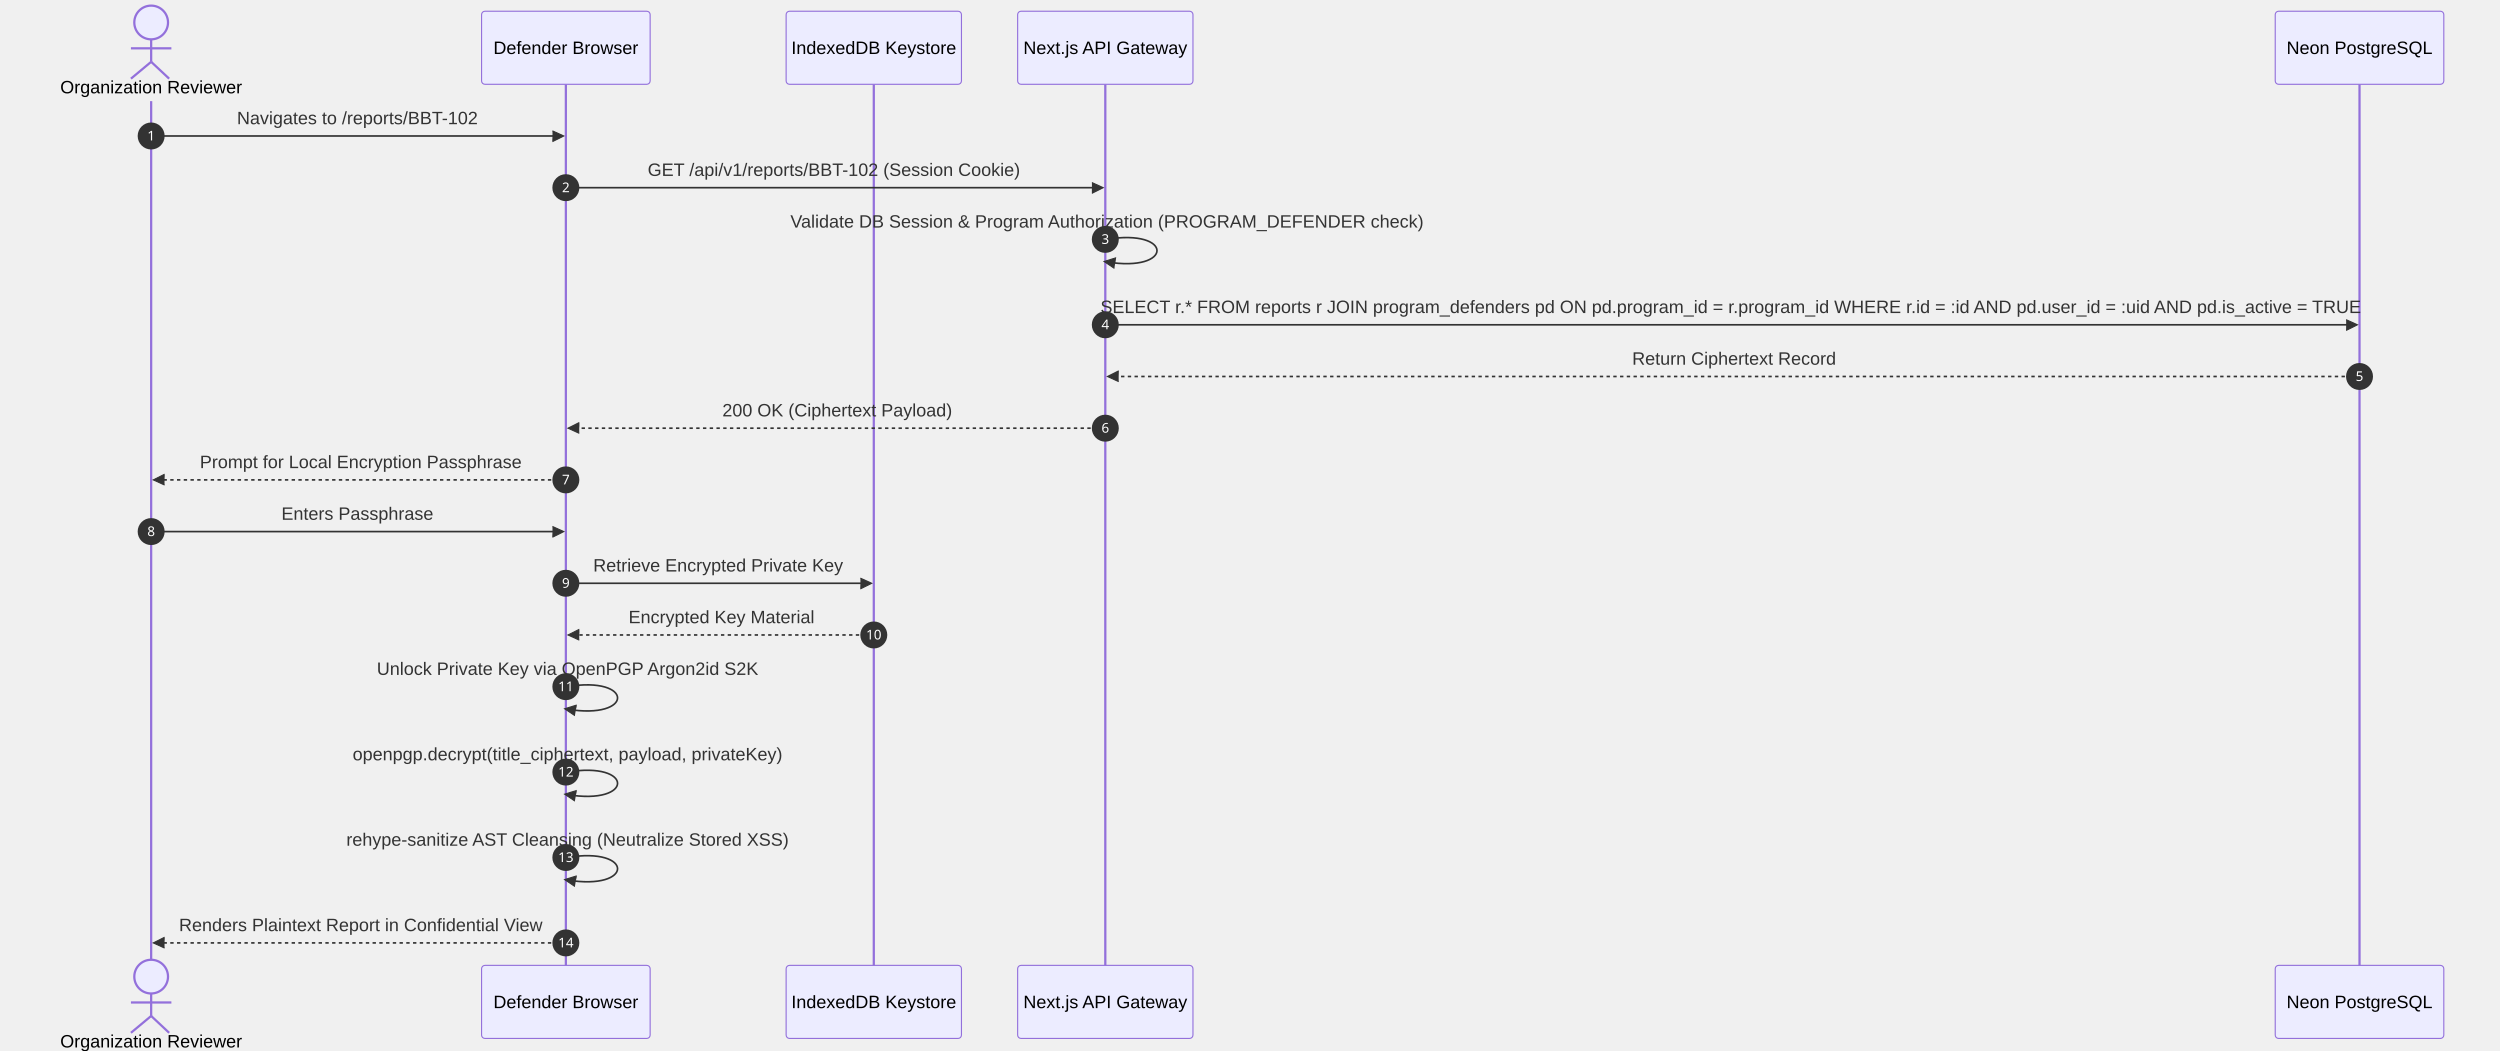
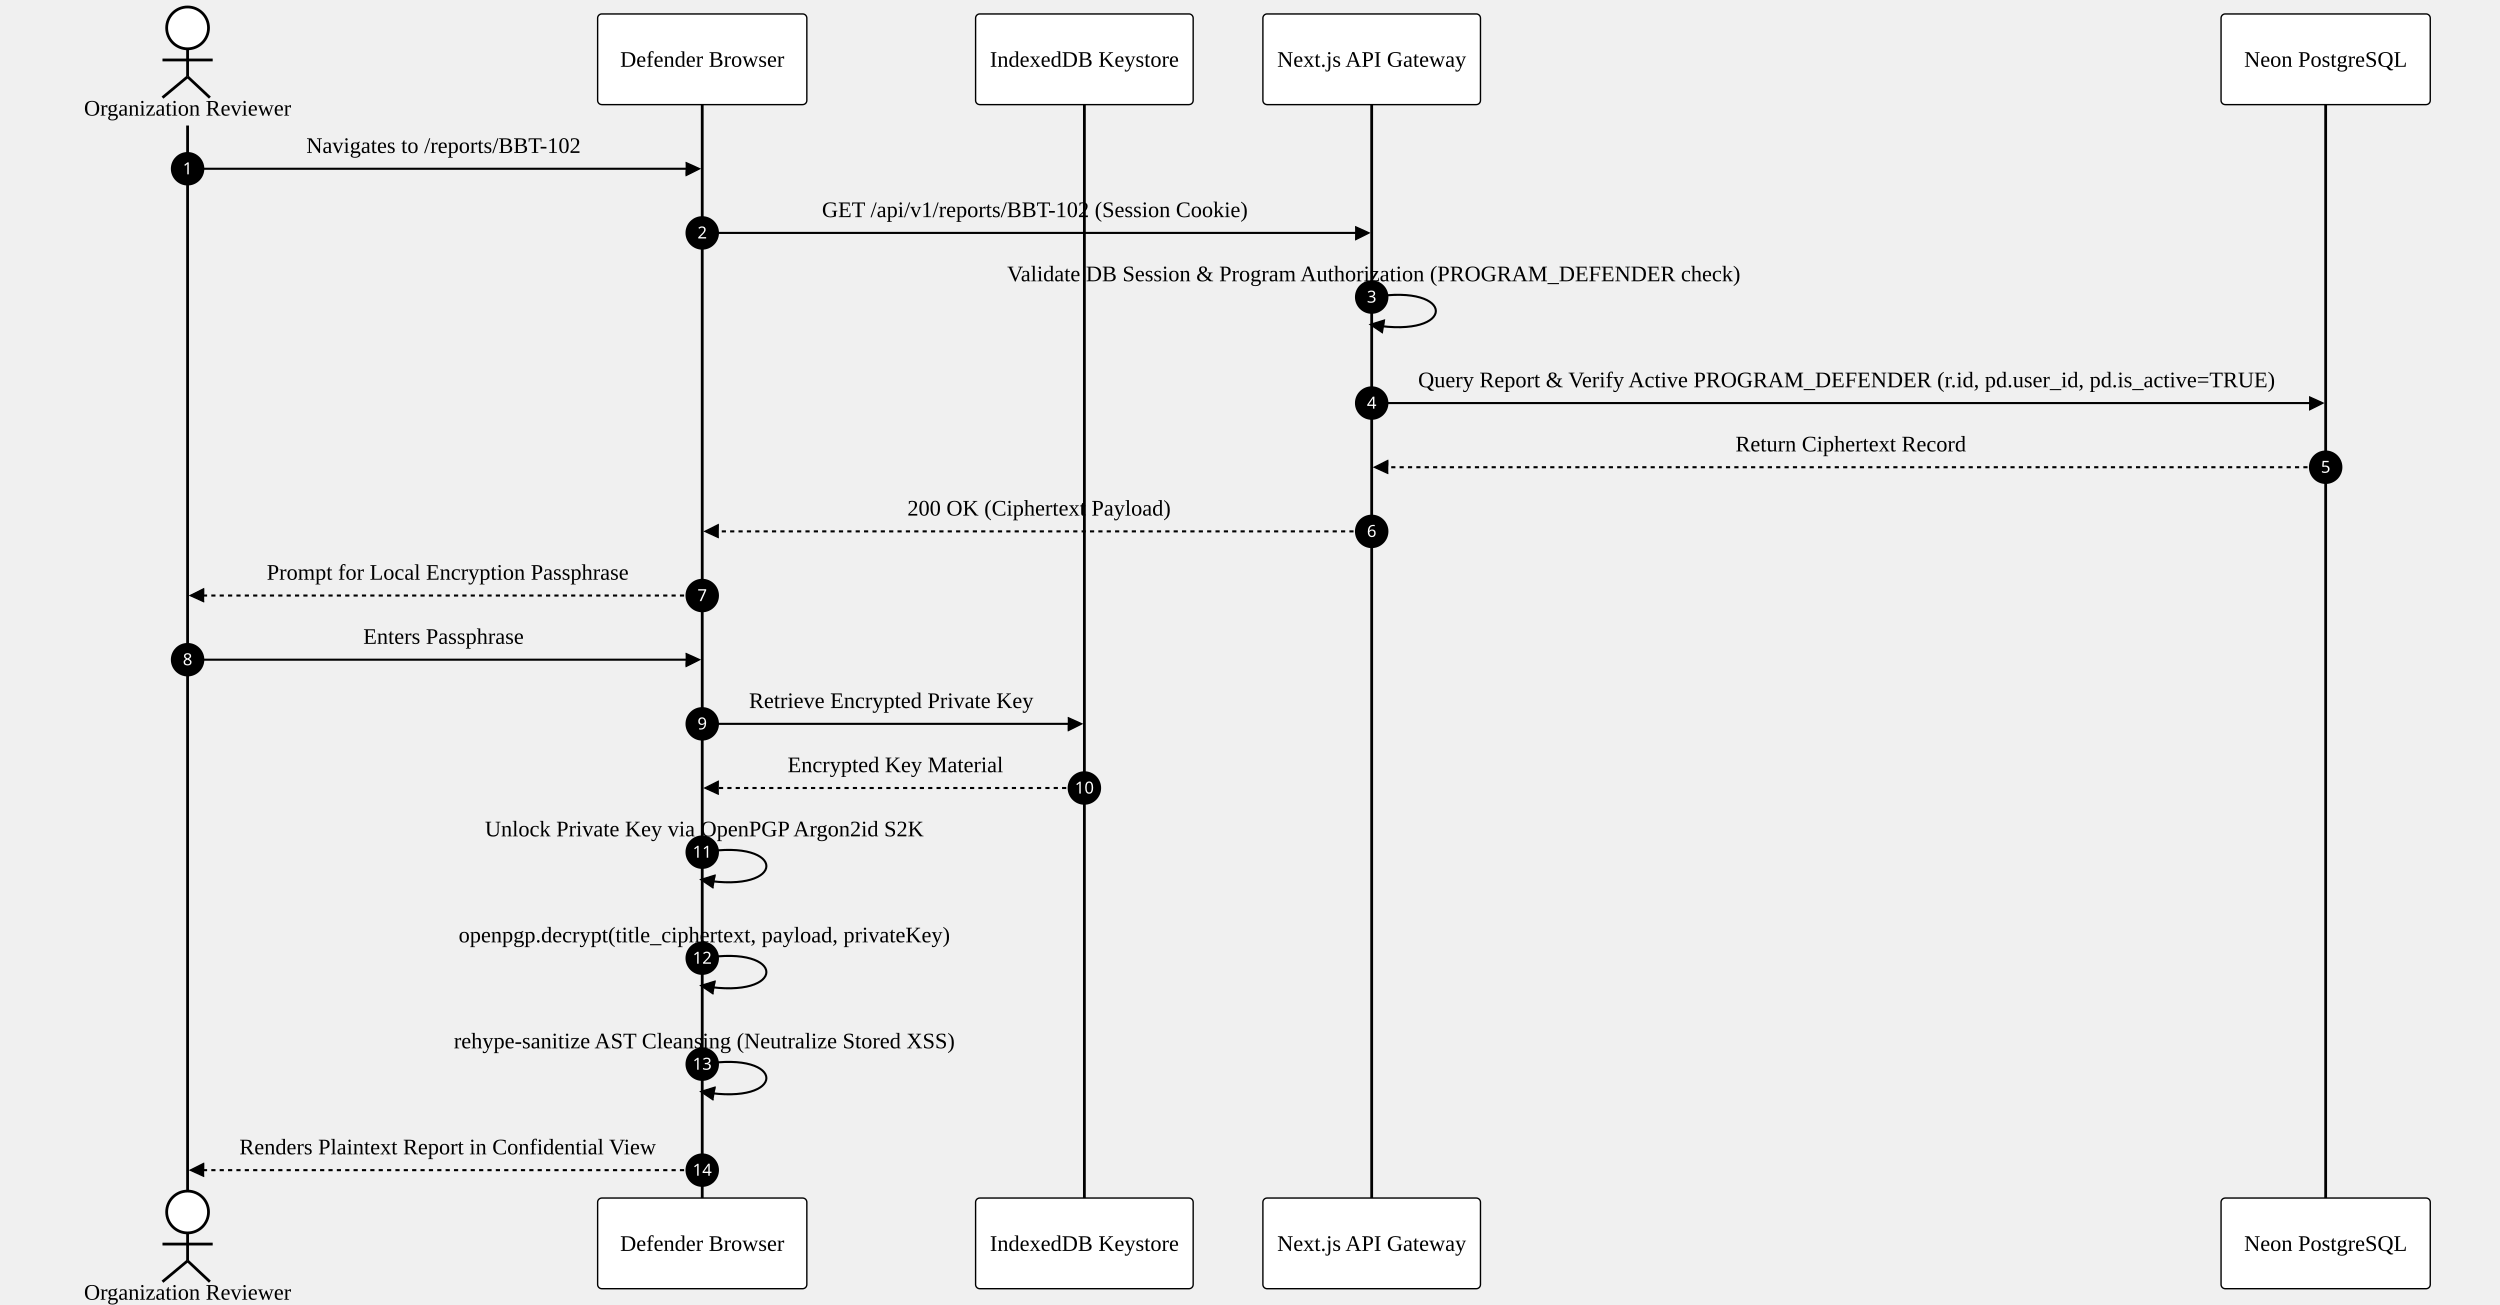
- <svg xmlns="http://www.w3.org/2000/svg" id="my-svg" width="100%" style="max-width: 2224.5px; background-color: white;" viewBox="-50 -10 2224.5 935" role="graphics-document document" aria-roledescription="sequence">
+ <svg xmlns="http://www.w3.org/2000/svg" id="my-svg" width="1792.5" height="935" viewBox="-50 -10 1792.5 935" role="graphics-document document" aria-roledescription="sequence" style="background-color: white;">
  <g>
-     <rect x="1974.5" y="849" fill="#eaeaea" stroke="#666" width="150" height="65" name="DB" rx="3" ry="3" class="actor actor-bottom" />
-     <text x="2049.5" y="881.5" dominant-baseline="central" alignment-baseline="central" class="actor actor-box" style="text-anchor: middle; font-size: 16px; font-weight: 400;">
-       <tspan x="2049.5" dy="0">Neon PostgreSQL</tspan>
+     <rect x="1542.5" y="849" fill="#eaeaea" stroke="#666" width="150" height="65" name="DB" rx="3" ry="3" class="actor actor-bottom" />
+     <text x="1617.5" y="881.5" dominant-baseline="central" alignment-baseline="central" class="actor actor-box" style="text-anchor: middle; font-size: 16px; font-weight: 400; font-family: &quot;Times New Roman&quot;, Times, serif;">
+       <tspan x="1617.5" dy="0">Neon PostgreSQL</tspan>
    </text>
  </g>
  <g>
    <rect x="855.5" y="849" fill="#eaeaea" stroke="#666" width="156" height="65" name="Server" rx="3" ry="3" class="actor actor-bottom" />
-     <text x="933.5" y="881.5" dominant-baseline="central" alignment-baseline="central" class="actor actor-box" style="text-anchor: middle; font-size: 16px; font-weight: 400;">
+     <text x="933.5" y="881.5" dominant-baseline="central" alignment-baseline="central" class="actor actor-box" style="text-anchor: middle; font-size: 16px; font-weight: 400; font-family: &quot;Times New Roman&quot;, Times, serif;">
      <tspan x="933.5" dy="0">Next.js API Gateway</tspan>
    </text>
  </g>
  <g>
    <rect x="649.5" y="849" fill="#eaeaea" stroke="#666" width="156" height="65" name="KeyStore" rx="3" ry="3" class="actor actor-bottom" />
-     <text x="727.5" y="881.5" dominant-baseline="central" alignment-baseline="central" class="actor actor-box" style="text-anchor: middle; font-size: 16px; font-weight: 400;">
+     <text x="727.5" y="881.5" dominant-baseline="central" alignment-baseline="central" class="actor actor-box" style="text-anchor: middle; font-size: 16px; font-weight: 400; font-family: &quot;Times New Roman&quot;, Times, serif;">
      <tspan x="727.5" dy="0">IndexedDB Keystore</tspan>
    </text>
  </g>
  <g>
    <rect x="378.5" y="849" fill="#eaeaea" stroke="#666" width="150" height="65" name="Browser" rx="3" ry="3" class="actor actor-bottom" />
-     <text x="453.5" y="881.5" dominant-baseline="central" alignment-baseline="central" class="actor actor-box" style="text-anchor: middle; font-size: 16px; font-weight: 400;">
+     <text x="453.5" y="881.5" dominant-baseline="central" alignment-baseline="central" class="actor actor-box" style="text-anchor: middle; font-size: 16px; font-weight: 400; font-family: &quot;Times New Roman&quot;, Times, serif;">
      <tspan x="453.5" dy="0">Defender Browser</tspan>
    </text>
  </g>
  <g />
  <g>
-     <line id="actor4" x1="2049.5" y1="65" x2="2049.5" y2="849" class="actor-line 200" stroke-width="0.5px" stroke="#999" name="DB" data-et="life-line" data-id="DB" />
+     <line id="actor4" x1="1617.5" y1="65" x2="1617.5" y2="849" class="actor-line 200" stroke-width="0.5px" stroke="#999" name="DB" data-et="life-line" data-id="DB" />
    <g id="root-4" data-et="participant" data-type="participant" data-id="DB">
-       <rect x="1974.5" y="0" fill="#eaeaea" stroke="#666" width="150" height="65" name="DB" rx="3" ry="3" class="actor actor-top" />
-       <text x="2049.5" y="32.5" dominant-baseline="central" alignment-baseline="central" class="actor actor-box" style="text-anchor: middle; font-size: 16px; font-weight: 400;">
-         <tspan x="2049.5" dy="0">Neon PostgreSQL</tspan>
+       <rect x="1542.5" y="0" fill="#eaeaea" stroke="#666" width="150" height="65" name="DB" rx="3" ry="3" class="actor actor-top" />
+       <text x="1617.5" y="32.5" dominant-baseline="central" alignment-baseline="central" class="actor actor-box" style="text-anchor: middle; font-size: 16px; font-weight: 400; font-family: &quot;Times New Roman&quot;, Times, serif;">
+         <tspan x="1617.5" dy="0">Neon PostgreSQL</tspan>
      </text>
    </g>
  </g>
  <g>
    <line id="actor3" x1="933.5" y1="65" x2="933.5" y2="849" class="actor-line 200" stroke-width="0.5px" stroke="#999" name="Server" data-et="life-line" data-id="Server" />
    <g id="root-3" data-et="participant" data-type="participant" data-id="Server">
      <rect x="855.5" y="0" fill="#eaeaea" stroke="#666" width="156" height="65" name="Server" rx="3" ry="3" class="actor actor-top" />
-       <text x="933.5" y="32.5" dominant-baseline="central" alignment-baseline="central" class="actor actor-box" style="text-anchor: middle; font-size: 16px; font-weight: 400;">
+       <text x="933.5" y="32.5" dominant-baseline="central" alignment-baseline="central" class="actor actor-box" style="text-anchor: middle; font-size: 16px; font-weight: 400; font-family: &quot;Times New Roman&quot;, Times, serif;">
        <tspan x="933.5" dy="0">Next.js API Gateway</tspan>
      </text>
    </g>
  </g>
  <g>
    <line id="actor2" x1="727.5" y1="65" x2="727.5" y2="849" class="actor-line 200" stroke-width="0.5px" stroke="#999" name="KeyStore" data-et="life-line" data-id="KeyStore" />
    <g id="root-2" data-et="participant" data-type="participant" data-id="KeyStore">
      <rect x="649.5" y="0" fill="#eaeaea" stroke="#666" width="156" height="65" name="KeyStore" rx="3" ry="3" class="actor actor-top" />
-       <text x="727.5" y="32.5" dominant-baseline="central" alignment-baseline="central" class="actor actor-box" style="text-anchor: middle; font-size: 16px; font-weight: 400;">
+       <text x="727.5" y="32.5" dominant-baseline="central" alignment-baseline="central" class="actor actor-box" style="text-anchor: middle; font-size: 16px; font-weight: 400; font-family: &quot;Times New Roman&quot;, Times, serif;">
        <tspan x="727.5" dy="0">IndexedDB Keystore</tspan>
      </text>
    </g>
  </g>
  <g>
    <line id="actor1" x1="453.5" y1="65" x2="453.5" y2="849" class="actor-line 200" stroke-width="0.5px" stroke="#999" name="Browser" data-et="life-line" data-id="Browser" />
    <g id="root-1" data-et="participant" data-type="participant" data-id="Browser">
      <rect x="378.5" y="0" fill="#eaeaea" stroke="#666" width="150" height="65" name="Browser" rx="3" ry="3" class="actor actor-top" />
-       <text x="453.5" y="32.5" dominant-baseline="central" alignment-baseline="central" class="actor actor-box" style="text-anchor: middle; font-size: 16px; font-weight: 400;">
+       <text x="453.5" y="32.5" dominant-baseline="central" alignment-baseline="central" class="actor actor-box" style="text-anchor: middle; font-size: 16px; font-weight: 400; font-family: &quot;Times New Roman&quot;, Times, serif;">
        <tspan x="453.5" dy="0">Defender Browser</tspan>
      </text>
    </g>
  </g>
  <g>
    <line id="actor0" x1="84.5" y1="80" x2="84.5" y2="849" class="actor-line 200" stroke-width="0.5px" stroke="#999" name="Defender" data-et="life-line" data-id="Defender" />
  </g>
-   <style>#my-svg{font-family:"trebuchet ms",verdana,arial,sans-serif;font-size:16px;fill:#333;}@keyframes edge-animation-frame{from{stroke-dashoffset:0;}}@keyframes dash{to{stroke-dashoffset:0;}}#my-svg .edge-animation-slow{stroke-dasharray:9,5!important;stroke-dashoffset:900;animation:dash 50s linear infinite;stroke-linecap:round;}#my-svg .edge-animation-fast{stroke-dasharray:9,5!important;stroke-dashoffset:900;animation:dash 20s linear infinite;stroke-linecap:round;}#my-svg .error-icon{fill:#552222;}#my-svg .error-text{fill:#552222;stroke:#552222;}#my-svg .edge-thickness-normal{stroke-width:1px;}#my-svg .edge-thickness-thick{stroke-width:3.5px;}#my-svg .edge-pattern-solid{stroke-dasharray:0;}#my-svg .edge-thickness-invisible{stroke-width:0;fill:none;}#my-svg .edge-pattern-dashed{stroke-dasharray:3;}#my-svg .edge-pattern-dotted{stroke-dasharray:2;}#my-svg .marker{fill:#333333;stroke:#333333;}#my-svg .marker.cross{stroke:#333333;}#my-svg svg{font-family:"trebuchet ms",verdana,arial,sans-serif;font-size:16px;}#my-svg p{margin:0;}#my-svg .actor{stroke:#9370DB;fill:#ECECFF;stroke-width:1;}#my-svg rect.actor.outer-path[data-look="neo"]{filter:drop-shadow(1px 2px 2px rgba(185, 185, 185, 1));}#my-svg rect.note[data-look="neo"]{stroke:#aaaa33;fill:#fff5ad;filter:drop-shadow(1px 2px 2px rgba(185, 185, 185, 1));}#my-svg text.actor&gt;tspan{fill:black;stroke:none;}#my-svg .actor-line{stroke:#9370DB;}#my-svg .innerArc{stroke-width:1.5;stroke-dasharray:none;}#my-svg .messageLine0{stroke-width:1.5;stroke-dasharray:none;stroke:#333;}#my-svg .messageLine1{stroke-width:1.5;stroke-dasharray:2,2;stroke:#333;}#my-svg [id$="-arrowhead"] path{fill:#333;stroke:#333;}#my-svg .sequenceNumber{fill:white;}#my-svg [id$="-sequencenumber"]{fill:#333;}#my-svg [id$="-crosshead"] path{fill:#333;stroke:#333;}#my-svg .messageText{fill:#333;stroke:none;}#my-svg .labelBox{stroke:#9370DB;fill:#ECECFF;filter:none;}#my-svg .labelText,#my-svg .labelText&gt;tspan{fill:black;stroke:none;}#my-svg .loopText,#my-svg .loopText&gt;tspan{fill:black;stroke:none;}#my-svg .sectionTitle,#my-svg .sectionTitle&gt;tspan{fill:black;stroke:none;}#my-svg .loopLine{stroke-width:2px;stroke-dasharray:2,2;stroke:#9370DB;fill:#9370DB;}#my-svg .note{stroke:#aaaa33;fill:#fff5ad;}#my-svg .noteText,#my-svg .noteText&gt;tspan{fill:black;stroke:none;font-weight:normal;}#my-svg .activation0{fill:#f4f4f4;stroke:#666;}#my-svg .activation1{fill:#f4f4f4;stroke:#666;}#my-svg .activation2{fill:#f4f4f4;stroke:#666;}#my-svg .actorPopupMenu{position:absolute;}#my-svg .actorPopupMenuPanel{position:absolute;fill:#ECECFF;box-shadow:0px 8px 16px 0px rgba(0,0,0,0.2);filter:drop-shadow(3px 5px 2px rgb(0 0 0 / 0.4));}#my-svg .actor-man circle,#my-svg line{fill:#ECECFF;stroke-width:2px;}#my-svg g rect.rect{filter:drop-shadow(1px 2px 2px rgba(185, 185, 185, 1));stroke:#9370DB;}#my-svg .node .neo-node{stroke:#9370DB;}#my-svg [data-look="neo"].node rect,#my-svg [data-look="neo"].cluster rect,#my-svg [data-look="neo"].node polygon{stroke:#9370DB;filter:drop-shadow(1px 2px 2px rgba(185, 185, 185, 1));}#my-svg [data-look="neo"].swimlane.cluster rect{filter:none;}#my-svg [data-look="neo"].node path{stroke:#9370DB;stroke-width:1px;}#my-svg [data-look="neo"].node .outer-path{filter:drop-shadow(1px 2px 2px rgba(185, 185, 185, 1));}#my-svg [data-look="neo"].node .neo-line path{stroke:#9370DB;filter:none;}#my-svg [data-look="neo"].node circle{stroke:#9370DB;filter:drop-shadow(1px 2px 2px rgba(185, 185, 185, 1));}#my-svg [data-look="neo"].node circle .state-start{fill:#000000;}#my-svg [data-look="neo"].icon-shape .icon{fill:#9370DB;filter:drop-shadow(1px 2px 2px rgba(185, 185, 185, 1));}#my-svg [data-look="neo"].icon-shape .icon-neo path{stroke:#9370DB;filter:drop-shadow(1px 2px 2px rgba(185, 185, 185, 1));}#my-svg :root{--mermaid-font-family:"trebuchet ms",verdana,arial,sans-serif;}</style>
+   <style>#my-svg{font-family:"Times New Roman",Times,serif;font-size:15px;fill:#000000;}@keyframes edge-animation-frame{from{stroke-dashoffset:0;}}@keyframes dash{to{stroke-dashoffset:0;}}#my-svg .edge-animation-slow{stroke-dasharray:9,5!important;stroke-dashoffset:900;animation:dash 50s linear infinite;stroke-linecap:round;}#my-svg .edge-animation-fast{stroke-dasharray:9,5!important;stroke-dashoffset:900;animation:dash 20s linear infinite;stroke-linecap:round;}#my-svg .error-icon{fill:#ffffff;}#my-svg .error-text{fill:#000000;stroke:#000000;}#my-svg .edge-thickness-normal{stroke-width:1px;}#my-svg .edge-thickness-thick{stroke-width:3.5px;}#my-svg .edge-pattern-solid{stroke-dasharray:0;}#my-svg .edge-thickness-invisible{stroke-width:0;fill:none;}#my-svg .edge-pattern-dashed{stroke-dasharray:3;}#my-svg .edge-pattern-dotted{stroke-dasharray:2;}#my-svg .marker{fill:#000000;stroke:#000000;}#my-svg .marker.cross{stroke:#000000;}#my-svg svg{font-family:"Times New Roman",Times,serif;font-size:15px;}#my-svg p{margin:0;}#my-svg .actor{stroke:#000000;fill:#ffffff;stroke-width:1;}#my-svg rect.actor.outer-path[data-look="neo"]{filter:drop-shadow( 1px 2px 2px rgba(185,185,185,1));}#my-svg rect.note[data-look="neo"]{stroke:#000000;fill:#f4f4f4;filter:drop-shadow( 1px 2px 2px rgba(185,185,185,1));}#my-svg text.actor&gt;tspan{fill:#000000;stroke:none;}#my-svg .actor-line{stroke:#000000;}#my-svg .innerArc{stroke-width:1.5;stroke-dasharray:none;}#my-svg .messageLine0{stroke-width:1.5;stroke-dasharray:none;stroke:#000000;}#my-svg .messageLine1{stroke-width:1.5;stroke-dasharray:2,2;stroke:#000000;}#my-svg [id$="-arrowhead"] path{fill:#000000;stroke:#000000;}#my-svg .sequenceNumber{fill:#ffffff;}#my-svg [id$="-sequencenumber"]{fill:#000000;}#my-svg [id$="-crosshead"] path{fill:#000000;stroke:#000000;}#my-svg .messageText{fill:#000000;stroke:none;}#my-svg .labelBox{stroke:#000000;fill:#f4f4f4;filter:none;}#my-svg .labelText,#my-svg .labelText&gt;tspan{fill:#000000;stroke:none;}#my-svg .loopText,#my-svg .loopText&gt;tspan{fill:#000000;stroke:none;}#my-svg .sectionTitle,#my-svg .sectionTitle&gt;tspan{fill:#000000;stroke:none;}#my-svg .loopLine{stroke-width:2px;stroke-dasharray:2,2;stroke:#000000;fill:#000000;}#my-svg .note{stroke:#000000;fill:#f4f4f4;}#my-svg .noteText,#my-svg .noteText&gt;tspan{fill:#000000;stroke:none;font-weight:normal;}#my-svg .activation0{fill:#eaeaea;stroke:#000000;}#my-svg .activation1{fill:#eaeaea;stroke:#000000;}#my-svg .activation2{fill:#eaeaea;stroke:#000000;}#my-svg .actorPopupMenu{position:absolute;}#my-svg .actorPopupMenuPanel{position:absolute;fill:#ffffff;box-shadow:0px 8px 16px 0px rgba(0,0,0,0.2);filter:drop-shadow(3px 5px 2px rgb(0 0 0 / 0.4));}#my-svg .actor-man circle,#my-svg line{fill:#ffffff;stroke-width:2px;}#my-svg g rect.rect{filter:drop-shadow( 1px 2px 2px rgba(185,185,185,1));stroke:#000000;}#my-svg .node .neo-node{stroke:#000000;}#my-svg [data-look="neo"].node rect,#my-svg [data-look="neo"].cluster rect,#my-svg [data-look="neo"].node polygon{stroke:url(#my-svg-gradient);filter:drop-shadow( 1px 2px 2px rgba(185,185,185,1));}#my-svg [data-look="neo"].swimlane.cluster rect{filter:none;}#my-svg [data-look="neo"].node path{stroke:url(#my-svg-gradient);stroke-width:1px;}#my-svg [data-look="neo"].node .outer-path{filter:drop-shadow( 1px 2px 2px rgba(185,185,185,1));}#my-svg [data-look="neo"].node .neo-line path{stroke:#000000;filter:none;}#my-svg [data-look="neo"].node circle{stroke:url(#my-svg-gradient);filter:drop-shadow( 1px 2px 2px rgba(185,185,185,1));}#my-svg [data-look="neo"].node circle .state-start{fill:#000000;}#my-svg [data-look="neo"].icon-shape .icon{fill:url(#my-svg-gradient);filter:drop-shadow( 1px 2px 2px rgba(185,185,185,1));}#my-svg [data-look="neo"].icon-shape .icon-neo path{stroke:url(#my-svg-gradient);filter:drop-shadow( 1px 2px 2px rgba(185,185,185,1));}#my-svg :root{--mermaid-font-family:"Times New Roman",Times,serif;}</style>
  <g />
  <defs>
    <symbol id="my-svg-computer" width="24" height="24">
      <path transform="scale(.5)" d="M2 2v13h20v-13h-20zm18 11h-16v-9h16v9zm-10.228 6l.466-1h3.524l.467 1h-4.457zm14.228 3h-24l2-6h2.104l-1.33 4h18.45l-1.297-4h2.073l2 6zm-5-10h-14v-7h14v7z" />
    </symbol>
  </defs>
  <defs>
    <symbol id="my-svg-database" fill-rule="evenodd" clip-rule="evenodd">
      <path transform="scale(.5)" d="M12.258.001l.256.004.255.005.253.008.251.01.249.012.247.015.246.016.242.019.241.02.239.023.236.024.233.027.231.028.229.031.225.032.223.034.22.036.217.038.214.04.211.041.208.043.205.045.201.046.198.048.194.05.191.051.187.053.183.054.18.056.175.057.172.059.168.06.163.061.16.063.155.064.15.066.074.033.073.033.071.034.07.034.069.035.068.035.067.035.066.035.064.036.064.036.062.036.06.036.06.037.058.037.058.037.055.038.055.038.053.038.052.038.051.039.05.039.048.039.047.039.045.04.044.04.043.04.041.04.04.041.039.041.037.041.036.041.034.041.033.042.032.042.03.042.029.042.027.042.026.043.024.043.023.043.021.043.02.043.018.044.017.043.015.044.013.044.012.044.011.045.009.044.007.045.006.045.004.045.002.045.001.045v17l-.001.045-.002.045-.004.045-.006.045-.007.045-.009.044-.011.045-.012.044-.013.044-.015.044-.017.043-.018.044-.02.043-.021.043-.023.043-.024.043-.026.043-.027.042-.029.042-.03.042-.032.042-.033.042-.034.041-.036.041-.037.041-.039.041-.04.041-.041.04-.043.04-.044.04-.045.04-.047.039-.048.039-.05.039-.051.039-.052.038-.053.038-.055.038-.055.038-.058.037-.058.037-.06.037-.06.036-.062.036-.064.036-.064.036-.066.035-.067.035-.068.035-.069.035-.07.034-.071.034-.073.033-.074.033-.15.066-.155.064-.16.063-.163.061-.168.06-.172.059-.175.057-.18.056-.183.054-.187.053-.191.051-.194.05-.198.048-.201.046-.205.045-.208.043-.211.041-.214.04-.217.038-.22.036-.223.034-.225.032-.229.031-.231.028-.233.027-.236.024-.239.023-.241.02-.242.019-.246.016-.247.015-.249.012-.251.01-.253.008-.255.005-.256.004-.258.001-.258-.001-.256-.004-.255-.005-.253-.008-.251-.01-.249-.012-.247-.015-.245-.016-.243-.019-.241-.02-.238-.023-.236-.024-.234-.027-.231-.028-.228-.031-.226-.032-.223-.034-.22-.036-.217-.038-.214-.04-.211-.041-.208-.043-.204-.045-.201-.046-.198-.048-.195-.05-.19-.051-.187-.053-.184-.054-.179-.056-.176-.057-.172-.059-.167-.06-.164-.061-.159-.063-.155-.064-.151-.066-.074-.033-.072-.033-.072-.034-.07-.034-.069-.035-.068-.035-.067-.035-.066-.035-.064-.036-.063-.036-.062-.036-.061-.036-.06-.037-.058-.037-.057-.037-.056-.038-.055-.038-.053-.038-.052-.038-.051-.039-.049-.039-.049-.039-.046-.039-.046-.04-.044-.04-.043-.04-.041-.04-.04-.041-.039-.041-.037-.041-.036-.041-.034-.041-.033-.042-.032-.042-.03-.042-.029-.042-.027-.042-.026-.043-.024-.043-.023-.043-.021-.043-.02-.043-.018-.044-.017-.043-.015-.044-.013-.044-.012-.044-.011-.045-.009-.044-.007-.045-.006-.045-.004-.045-.002-.045-.001-.045v-17l.001-.045.002-.045.004-.045.006-.045.007-.045.009-.044.011-.045.012-.044.013-.044.015-.044.017-.043.018-.044.02-.043.021-.043.023-.043.024-.043.026-.043.027-.042.029-.042.03-.042.032-.042.033-.042.034-.041.036-.041.037-.041.039-.041.04-.041.041-.04.043-.04.044-.04.046-.04.046-.039.049-.039.049-.039.051-.039.052-.038.053-.038.055-.038.056-.038.057-.037.058-.037.06-.037.061-.036.062-.036.063-.036.064-.036.066-.035.067-.035.068-.035.069-.035.07-.034.072-.034.072-.033.074-.033.151-.066.155-.064.159-.063.164-.061.167-.06.172-.059.176-.057.179-.056.184-.054.187-.053.19-.051.195-.05.198-.048.201-.046.204-.045.208-.043.211-.041.214-.04.217-.038.22-.036.223-.034.226-.032.228-.031.231-.028.234-.027.236-.024.238-.023.241-.02.243-.019.245-.016.247-.015.249-.012.251-.01.253-.008.255-.005.256-.004.258-.001.258.001zm-9.258 20.499v.01l.001.021.003.021.004.022.005.021.006.022.007.022.009.023.01.022.011.023.012.023.013.023.015.023.016.024.017.023.018.024.019.024.021.024.022.025.023.024.024.025.052.049.056.05.061.051.066.051.07.051.075.051.079.052.084.052.088.052.092.052.097.052.102.051.105.052.11.052.114.051.119.051.123.051.127.05.131.05.135.05.139.048.144.049.147.047.152.047.155.047.16.045.163.045.167.043.171.043.176.041.178.041.183.039.187.039.19.037.194.035.197.035.202.033.204.031.209.03.212.029.216.027.219.025.222.024.226.021.23.02.233.018.236.016.24.015.243.012.246.01.249.008.253.005.256.004.259.001.26-.001.257-.004.254-.005.25-.008.247-.011.244-.012.241-.014.237-.016.233-.018.231-.021.226-.021.224-.024.22-.026.216-.027.212-.028.21-.031.205-.031.202-.034.198-.034.194-.036.191-.037.187-.039.183-.04.179-.04.175-.042.172-.043.168-.044.163-.045.16-.046.155-.046.152-.047.148-.048.143-.049.139-.049.136-.05.131-.05.126-.05.123-.051.118-.052.114-.051.11-.052.106-.052.101-.052.096-.052.092-.052.088-.053.083-.051.079-.052.074-.052.07-.051.065-.051.06-.051.056-.05.051-.05.023-.024.023-.025.021-.024.02-.024.019-.024.018-.024.017-.024.015-.023.014-.024.013-.023.012-.023.01-.023.01-.022.008-.022.006-.022.006-.022.004-.022.004-.021.001-.021.001-.021v-4.127l-.077.055-.08.053-.083.054-.085.053-.087.052-.09.052-.093.051-.095.05-.097.05-.1.049-.102.049-.105.048-.106.047-.109.047-.111.046-.114.045-.115.045-.118.044-.12.043-.122.042-.124.042-.126.041-.128.04-.13.04-.132.038-.134.038-.135.037-.138.037-.139.035-.142.035-.143.034-.144.033-.147.032-.148.031-.15.03-.151.03-.153.029-.154.027-.156.027-.158.026-.159.025-.161.024-.162.023-.163.022-.165.021-.166.02-.167.019-.169.018-.169.017-.171.016-.173.015-.173.014-.175.013-.175.012-.177.011-.178.01-.179.008-.179.008-.181.006-.182.005-.182.004-.184.003-.184.002h-.37l-.184-.002-.184-.003-.182-.004-.182-.005-.181-.006-.179-.008-.179-.008-.178-.01-.176-.011-.176-.012-.175-.013-.173-.014-.172-.015-.171-.016-.17-.017-.169-.018-.167-.019-.166-.02-.165-.021-.163-.022-.162-.023-.161-.024-.159-.025-.157-.026-.156-.027-.155-.027-.153-.029-.151-.03-.15-.03-.148-.031-.146-.032-.145-.033-.143-.034-.141-.035-.14-.035-.137-.037-.136-.037-.134-.038-.132-.038-.13-.04-.128-.04-.126-.041-.124-.042-.122-.042-.12-.044-.117-.043-.116-.045-.113-.045-.112-.046-.109-.047-.106-.047-.105-.048-.102-.049-.1-.049-.097-.05-.095-.05-.093-.052-.09-.051-.087-.052-.085-.053-.083-.054-.08-.054-.077-.054v4.127zm0-5.654v.011l.001.021.003.021.004.021.005.022.006.022.007.022.009.022.01.022.011.023.012.023.013.023.015.024.016.023.017.024.018.024.019.024.021.024.022.024.023.025.024.024.052.05.056.05.061.05.066.051.07.051.075.052.079.051.084.052.088.052.092.052.097.052.102.052.105.052.11.051.114.051.119.052.123.05.127.051.131.05.135.049.139.049.144.048.147.048.152.047.155.046.16.045.163.045.167.044.171.042.176.042.178.04.183.04.187.038.19.037.194.036.197.034.202.033.204.032.209.03.212.028.216.027.219.025.222.024.226.022.23.02.233.018.236.016.24.014.243.012.246.01.249.008.253.006.256.003.259.001.26-.001.257-.003.254-.006.25-.008.247-.01.244-.012.241-.015.237-.016.233-.018.231-.02.226-.022.224-.024.22-.025.216-.027.212-.029.21-.03.205-.032.202-.033.198-.035.194-.036.191-.037.187-.039.183-.039.179-.041.175-.042.172-.043.168-.044.163-.045.16-.045.155-.047.152-.047.148-.048.143-.048.139-.05.136-.049.131-.05.126-.051.123-.051.118-.051.114-.052.11-.052.106-.052.101-.052.096-.052.092-.052.088-.052.083-.052.079-.052.074-.051.07-.052.065-.051.06-.05.056-.051.051-.049.023-.025.023-.024.021-.025.02-.024.019-.024.018-.024.017-.024.015-.023.014-.023.013-.024.012-.022.01-.023.01-.023.008-.022.006-.022.006-.022.004-.021.004-.022.001-.021.001-.021v-4.139l-.077.054-.08.054-.083.054-.085.052-.087.053-.09.051-.093.051-.095.051-.097.05-.1.049-.102.049-.105.048-.106.047-.109.047-.111.046-.114.045-.115.044-.118.044-.12.044-.122.042-.124.042-.126.041-.128.04-.13.039-.132.039-.134.038-.135.037-.138.036-.139.036-.142.035-.143.033-.144.033-.147.033-.148.031-.15.03-.151.03-.153.028-.154.028-.156.027-.158.026-.159.025-.161.024-.162.023-.163.022-.165.021-.166.02-.167.019-.169.018-.169.017-.171.016-.173.015-.173.014-.175.013-.175.012-.177.011-.178.009-.179.009-.179.007-.181.007-.182.005-.182.004-.184.003-.184.002h-.37l-.184-.002-.184-.003-.182-.004-.182-.005-.181-.007-.179-.007-.179-.009-.178-.009-.176-.011-.176-.012-.175-.013-.173-.014-.172-.015-.171-.016-.17-.017-.169-.018-.167-.019-.166-.02-.165-.021-.163-.022-.162-.023-.161-.024-.159-.025-.157-.026-.156-.027-.155-.028-.153-.028-.151-.03-.15-.03-.148-.031-.146-.033-.145-.033-.143-.033-.141-.035-.14-.036-.137-.036-.136-.037-.134-.038-.132-.039-.13-.039-.128-.04-.126-.041-.124-.042-.122-.043-.12-.043-.117-.044-.116-.044-.113-.046-.112-.046-.109-.046-.106-.047-.105-.048-.102-.049-.1-.049-.097-.05-.095-.051-.093-.051-.09-.051-.087-.053-.085-.052-.083-.054-.08-.054-.077-.054v4.139zm0-5.666v.011l.001.02.003.022.004.021.005.022.006.021.007.022.009.023.01.022.011.023.012.023.013.023.015.023.016.024.017.024.018.023.019.024.021.025.022.024.023.024.024.025.052.05.056.05.061.05.066.051.07.051.075.052.079.051.084.052.088.052.092.052.097.052.102.052.105.051.11.052.114.051.119.051.123.051.127.05.131.05.135.05.139.049.144.048.147.048.152.047.155.046.16.045.163.045.167.043.171.043.176.042.178.04.183.04.187.038.19.037.194.036.197.034.202.033.204.032.209.03.212.028.216.027.219.025.222.024.226.021.23.02.233.018.236.017.24.014.243.012.246.01.249.008.253.006.256.003.259.001.26-.001.257-.003.254-.006.25-.008.247-.01.244-.013.241-.014.237-.016.233-.018.231-.02.226-.022.224-.024.22-.025.216-.027.212-.029.21-.03.205-.032.202-.033.198-.035.194-.036.191-.037.187-.039.183-.039.179-.041.175-.042.172-.043.168-.044.163-.045.16-.045.155-.047.152-.047.148-.048.143-.049.139-.049.136-.049.131-.051.126-.05.123-.051.118-.052.114-.051.11-.052.106-.052.101-.052.096-.052.092-.052.088-.052.083-.052.079-.052.074-.052.07-.051.065-.051.06-.051.056-.05.051-.049.023-.025.023-.025.021-.024.02-.024.019-.024.018-.024.017-.024.015-.023.014-.024.013-.023.012-.023.01-.022.01-.023.008-.022.006-.022.006-.022.004-.022.004-.021.001-.021.001-.021v-4.153l-.077.054-.08.054-.083.053-.085.053-.087.053-.09.051-.093.051-.095.051-.097.05-.1.049-.102.048-.105.048-.106.048-.109.046-.111.046-.114.046-.115.044-.118.044-.12.043-.122.043-.124.042-.126.041-.128.04-.13.039-.132.039-.134.038-.135.037-.138.036-.139.036-.142.034-.143.034-.144.033-.147.032-.148.032-.15.03-.151.03-.153.028-.154.028-.156.027-.158.026-.159.024-.161.024-.162.023-.163.023-.165.021-.166.02-.167.019-.169.018-.169.017-.171.016-.173.015-.173.014-.175.013-.175.012-.177.01-.178.01-.179.009-.179.007-.181.006-.182.006-.182.004-.184.003-.184.001-.185.001-.185-.001-.184-.001-.184-.003-.182-.004-.182-.006-.181-.006-.179-.007-.179-.009-.178-.01-.176-.01-.176-.012-.175-.013-.173-.014-.172-.015-.171-.016-.17-.017-.169-.018-.167-.019-.166-.02-.165-.021-.163-.023-.162-.023-.161-.024-.159-.024-.157-.026-.156-.027-.155-.028-.153-.028-.151-.03-.15-.03-.148-.032-.146-.032-.145-.033-.143-.034-.141-.034-.14-.036-.137-.036-.136-.037-.134-.038-.132-.039-.13-.039-.128-.041-.126-.041-.124-.041-.122-.043-.12-.043-.117-.044-.116-.044-.113-.046-.112-.046-.109-.046-.106-.048-.105-.048-.102-.048-.1-.05-.097-.049-.095-.051-.093-.051-.09-.052-.087-.052-.085-.053-.083-.053-.08-.054-.077-.054v4.153zm8.74-8.179l-.257.004-.254.005-.25.008-.247.011-.244.012-.241.014-.237.016-.233.018-.231.021-.226.022-.224.023-.22.026-.216.027-.212.028-.21.031-.205.032-.202.033-.198.034-.194.036-.191.038-.187.038-.183.04-.179.041-.175.042-.172.043-.168.043-.163.045-.16.046-.155.046-.152.048-.148.048-.143.048-.139.049-.136.05-.131.05-.126.051-.123.051-.118.051-.114.052-.11.052-.106.052-.101.052-.096.052-.092.052-.088.052-.083.052-.079.052-.074.051-.07.052-.065.051-.06.05-.056.05-.051.05-.023.025-.023.024-.021.024-.02.025-.019.024-.018.024-.017.023-.015.024-.014.023-.013.023-.012.023-.01.023-.01.022-.008.022-.006.023-.006.021-.004.022-.004.021-.001.021-.001.021.001.021.001.021.004.021.004.022.006.021.006.023.008.022.01.022.01.023.012.023.013.023.014.023.015.024.017.023.018.024.019.024.02.025.021.024.023.024.023.025.051.05.056.05.06.05.065.051.07.052.074.051.079.052.083.052.088.052.092.052.096.052.101.052.106.052.11.052.114.052.118.051.123.051.126.051.131.05.136.05.139.049.143.048.148.048.152.048.155.046.16.046.163.045.168.043.172.043.175.042.179.041.183.04.187.038.191.038.194.036.198.034.202.033.205.032.21.031.212.028.216.027.22.026.224.023.226.022.231.021.233.018.237.016.241.014.244.012.247.011.25.008.254.005.257.004.26.001.26-.001.257-.004.254-.005.25-.008.247-.011.244-.012.241-.014.237-.016.233-.018.231-.021.226-.022.224-.023.22-.026.216-.027.212-.028.21-.031.205-.032.202-.033.198-.034.194-.036.191-.038.187-.038.183-.04.179-.041.175-.042.172-.043.168-.043.163-.045.16-.046.155-.046.152-.048.148-.048.143-.048.139-.049.136-.05.131-.05.126-.051.123-.051.118-.051.114-.052.11-.052.106-.052.101-.052.096-.052.092-.052.088-.052.083-.052.079-.052.074-.051.07-.052.065-.051.06-.05.056-.05.051-.05.023-.025.023-.024.021-.024.02-.025.019-.024.018-.024.017-.023.015-.024.014-.023.013-.023.012-.023.01-.023.01-.022.008-.022.006-.023.006-.021.004-.022.004-.021.001-.021.001-.021-.001-.021-.001-.021-.004-.021-.004-.022-.006-.021-.006-.023-.008-.022-.01-.022-.01-.023-.012-.023-.013-.023-.014-.023-.015-.024-.017-.023-.018-.024-.019-.024-.02-.025-.021-.024-.023-.024-.023-.025-.051-.05-.056-.05-.06-.05-.065-.051-.07-.052-.074-.051-.079-.052-.083-.052-.088-.052-.092-.052-.096-.052-.101-.052-.106-.052-.11-.052-.114-.052-.118-.051-.123-.051-.126-.051-.131-.05-.136-.05-.139-.049-.143-.048-.148-.048-.152-.048-.155-.046-.16-.046-.163-.045-.168-.043-.172-.043-.175-.042-.179-.041-.183-.04-.187-.038-.191-.038-.194-.036-.198-.034-.202-.033-.205-.032-.21-.031-.212-.028-.216-.027-.22-.026-.224-.023-.226-.022-.231-.021-.233-.018-.237-.016-.241-.014-.244-.012-.247-.011-.25-.008-.254-.005-.257-.004-.26-.001-.26.001z" />
    </symbol>
  </defs>
  <defs>
    <symbol id="my-svg-clock" width="24" height="24">
      <path transform="scale(.5)" d="M12 2c5.514 0 10 4.486 10 10s-4.486 10-10 10-10-4.486-10-10 4.486-10 10-10zm0-2c-6.627 0-12 5.373-12 12s5.373 12 12 12 12-5.373 12-12-5.373-12-12-12zm5.848 12.459c.202.038.202.333.001.372-1.907.361-6.045 1.111-6.547 1.111-.719 0-1.301-.582-1.301-1.301 0-.512.77-5.447 1.125-7.445.034-.192.312-.181.343.014l.985 6.238 5.394 1.011z" />
    </symbol>
  </defs>
  <defs>
    <marker id="my-svg-arrowhead" refX="7.9" refY="5" markerUnits="userSpaceOnUse" markerWidth="12" markerHeight="12" orient="auto-start-reverse">
      <path d="M -1 0 L 10 5 L 0 10 z" />
    </marker>
  </defs>
  <defs>
    <marker id="my-svg-crosshead" markerWidth="15" markerHeight="8" orient="auto" refX="4" refY="4.5">
      <path fill="none" stroke="#000000" stroke-width="1pt" d="M 1,2 L 6,7 M 6,2 L 1,7" style="stroke-dasharray: 0, 0;" />
    </marker>
  </defs>
  <defs>
    <marker id="my-svg-filled-head" refX="15.5" refY="7" markerWidth="20" markerHeight="28" orient="auto">
      <path d="M 18,7 L9,13 L14,7 L9,1 Z" />
    </marker>
  </defs>
  <defs>
    <marker id="my-svg-sequencenumber" refX="15" refY="15" markerWidth="60" markerHeight="40" orient="auto">
      <circle cx="15" cy="15" r="6" />
    </marker>
  </defs>
  <defs>
    <marker id="my-svg-solidTopArrowHead" refX="7.9" refY="7.25" markerUnits="userSpaceOnUse" markerWidth="12" markerHeight="12" orient="auto-start-reverse">
      <path d="M 0 0 L 10 8 L 0 8 z" />
    </marker>
  </defs>
  <defs>
    <marker id="my-svg-solidBottomArrowHead" refX="7.9" refY="0.75" markerUnits="userSpaceOnUse" markerWidth="12" markerHeight="12" orient="auto-start-reverse">
      <path d="M 0 0 L 10 0 L 0 8 z" />
    </marker>
  </defs>
  <defs>
    <marker id="my-svg-stickTopArrowHead" refX="7.5" refY="7" markerUnits="userSpaceOnUse" markerWidth="12" markerHeight="12" orient="auto-start-reverse">
      <path d="M 0 0 L 7 7" stroke="black" stroke-width="1.5" fill="none" />
    </marker>
  </defs>
  <defs>
    <marker id="my-svg-stickBottomArrowHead" refX="7.5" refY="0" markerUnits="userSpaceOnUse" markerWidth="12" markerHeight="12" orient="auto-start-reverse">
      <path d="M 0 7 L 7 0" stroke="black" stroke-width="1.5" fill="none" />
    </marker>
  </defs>
-   <g class="actor-man actor-top" name="Defender" data-et="participant" data-type="actor" data-id="Defender" style="stroke: rgb(147, 112, 219);">
+   <g class="actor-man actor-top" name="Defender" data-et="participant" data-type="actor" data-id="Defender" style="stroke: rgb(0, 0, 0);">
    <line id="actor-man-torso0" x1="84.5" y1="25" x2="84.5" y2="45" />
    <line id="actor-man-arms0" x1="66.5" y1="33" x2="102.5" y2="33" />
    <line x1="66.5" y1="60" x2="84.5" y2="45" />
    <line x1="84.5" y1="45" x2="100.5" y2="60" />
    <circle cx="84.5" cy="10" r="15" width="169" height="65" />
-     <text x="84.5" y="67.5" dominant-baseline="central" alignment-baseline="central" class="actor actor-man" style="text-anchor: middle; font-size: 16px; font-weight: 400;">
+     <text x="84.5" y="67.5" dominant-baseline="central" alignment-baseline="central" class="actor actor-man" style="text-anchor: middle; font-size: 16px; font-weight: 400; font-family: &quot;Times New Roman&quot;, Times, serif;">
      <tspan x="84.5" dy="0">Organization Reviewer</tspan>
    </text>
  </g>
-   <text x="268" y="80" text-anchor="middle" dominant-baseline="middle" alignment-baseline="middle" class="messageText" dy="1em" style="font-size: 16px; font-weight: 400;">Navigates to /reports/BBT-102</text>
+   <text x="268" y="80" text-anchor="middle" dominant-baseline="middle" alignment-baseline="middle" class="messageText" dy="1em" style="font-family: &quot;Times New Roman&quot;, Times, serif; font-size: 16px; font-weight: 400;">Navigates to /reports/BBT-102</text>
  <line x1="91.5" y1="111" x2="449.5" y2="111" class="messageLine0" data-et="message" data-id="i1" data-from="Defender" data-to="Browser" stroke-width="2" stroke="none" marker-end="url(#my-svg-arrowhead)" style="fill: none;" />
  <line x1="84.5" y1="111" x2="84.5" y2="111" stroke-width="0" marker-start="url(#my-svg-sequencenumber)" />
  <text x="84.5" y="115" font-family="sans-serif" font-size="12px" text-anchor="middle" class="sequenceNumber">1</text>
-   <text x="692" y="126" text-anchor="middle" dominant-baseline="middle" alignment-baseline="middle" class="messageText" dy="1em" style="font-size: 16px; font-weight: 400;">GET /api/v1/reports/BBT-102 (Session Cookie)</text>
+   <text x="692" y="126" text-anchor="middle" dominant-baseline="middle" alignment-baseline="middle" class="messageText" dy="1em" style="font-family: &quot;Times New Roman&quot;, Times, serif; font-size: 16px; font-weight: 400;">GET /api/v1/reports/BBT-102 (Session Cookie)</text>
  <line x1="460.5" y1="157" x2="929.5" y2="157" class="messageLine0" data-et="message" data-id="i2" data-from="Browser" data-to="Server" stroke-width="2" stroke="none" marker-end="url(#my-svg-arrowhead)" style="fill: none;" />
  <line x1="453.5" y1="157" x2="453.5" y2="157" stroke-width="0" marker-start="url(#my-svg-sequencenumber)" />
  <text x="453.5" y="161" font-family="sans-serif" font-size="12px" text-anchor="middle" class="sequenceNumber">2</text>
-   <text x="935" y="172" text-anchor="middle" dominant-baseline="middle" alignment-baseline="middle" class="messageText" dy="1em" style="font-size: 16px; font-weight: 400;">Validate DB Session &amp; Program Authorization (PROGRAM_DEFENDER check)</text>
+   <text x="935" y="172" text-anchor="middle" dominant-baseline="middle" alignment-baseline="middle" class="messageText" dy="1em" style="font-family: &quot;Times New Roman&quot;, Times, serif; font-size: 16px; font-weight: 400;">Validate DB Session &amp; Program Authorization (PROGRAM_DEFENDER check)</text>
  <path d="M 934.5,203 C 994.5,193 994.5,233 934.5,223" class="messageLine0" data-et="message" data-id="i3" data-from="Server" data-to="Server" stroke-width="2" stroke="none" marker-end="url(#my-svg-arrowhead)" x1="940.5" style="fill: none;" />
  <line x1="933.5" y1="203" x2="933.5" y2="203" stroke-width="0" marker-start="url(#my-svg-sequencenumber)" />
  <text x="933.5" y="207" font-family="sans-serif" font-size="12px" text-anchor="middle" class="sequenceNumber">3</text>
-   <text x="1490" y="248" text-anchor="middle" dominant-baseline="middle" alignment-baseline="middle" class="messageText" dy="1em" style="font-size: 16px; font-weight: 400;">SELECT r.* FROM reports r JOIN program_defenders pd ON pd.program_id = r.program_id WHERE r.id = :id AND pd.user_id = :uid AND pd.is_active = TRUE</text>
-   <line x1="940.5" y1="279" x2="2045.5" y2="279" class="messageLine0" data-et="message" data-id="i4" data-from="Server" data-to="DB" stroke-width="2" stroke="none" marker-end="url(#my-svg-arrowhead)" style="fill: none;" />
+   <text x="1274" y="248" text-anchor="middle" dominant-baseline="middle" alignment-baseline="middle" class="messageText" dy="1em" style="font-family: &quot;Times New Roman&quot;, Times, serif; font-size: 16px; font-weight: 400;">Query Report &amp; Verify Active PROGRAM_DEFENDER (r.id, pd.user_id, pd.is_active=TRUE)</text>
+   <line x1="940.5" y1="279" x2="1613.5" y2="279" class="messageLine0" data-et="message" data-id="i4" data-from="Server" data-to="DB" stroke-width="2" stroke="none" marker-end="url(#my-svg-arrowhead)" style="fill: none;" />
  <line x1="933.5" y1="279" x2="933.5" y2="279" stroke-width="0" marker-start="url(#my-svg-sequencenumber)" />
  <text x="933.5" y="283" font-family="sans-serif" font-size="12px" text-anchor="middle" class="sequenceNumber">4</text>
-   <text x="1493" y="294" text-anchor="middle" dominant-baseline="middle" alignment-baseline="middle" class="messageText" dy="1em" style="font-size: 16px; font-weight: 400;">Return Ciphertext Record</text>
-   <line x1="2054.5" y1="325" x2="937.5" y2="325" class="messageLine1" data-et="message" data-id="i5" data-from="DB" data-to="Server" stroke-width="2" stroke="none" marker-end="url(#my-svg-arrowhead)" style="stroke-dasharray: 3, 3; fill: none;" />
-   <line x1="2049.5" y1="325" x2="2049.5" y2="325" stroke-width="0" marker-start="url(#my-svg-sequencenumber)" />
-   <text x="2049.5" y="329" font-family="sans-serif" font-size="12px" text-anchor="middle" class="sequenceNumber">5</text>
-   <text x="695" y="340" text-anchor="middle" dominant-baseline="middle" alignment-baseline="middle" class="messageText" dy="1em" style="font-size: 16px; font-weight: 400;">200 OK (Ciphertext Payload)</text>
+   <text x="1277" y="294" text-anchor="middle" dominant-baseline="middle" alignment-baseline="middle" class="messageText" dy="1em" style="font-family: &quot;Times New Roman&quot;, Times, serif; font-size: 16px; font-weight: 400;">Return Ciphertext Record</text>
+   <line x1="1622.5" y1="325" x2="937.5" y2="325" class="messageLine1" data-et="message" data-id="i5" data-from="DB" data-to="Server" stroke-width="2" stroke="none" marker-end="url(#my-svg-arrowhead)" style="stroke-dasharray: 3, 3; fill: none;" />
+   <line x1="1617.5" y1="325" x2="1617.5" y2="325" stroke-width="0" marker-start="url(#my-svg-sequencenumber)" />
+   <text x="1617.5" y="329" font-family="sans-serif" font-size="12px" text-anchor="middle" class="sequenceNumber">5</text>
+   <text x="695" y="340" text-anchor="middle" dominant-baseline="middle" alignment-baseline="middle" class="messageText" dy="1em" style="font-family: &quot;Times New Roman&quot;, Times, serif; font-size: 16px; font-weight: 400;">200 OK (Ciphertext Payload)</text>
  <line x1="938.5" y1="371" x2="457.5" y2="371" class="messageLine1" data-et="message" data-id="i6" data-from="Server" data-to="Browser" stroke-width="2" stroke="none" marker-end="url(#my-svg-arrowhead)" style="stroke-dasharray: 3, 3; fill: none;" />
  <line x1="933.5" y1="371" x2="933.5" y2="371" stroke-width="0" marker-start="url(#my-svg-sequencenumber)" />
  <text x="933.5" y="375" font-family="sans-serif" font-size="12px" text-anchor="middle" class="sequenceNumber">6</text>
-   <text x="271" y="386" text-anchor="middle" dominant-baseline="middle" alignment-baseline="middle" class="messageText" dy="1em" style="font-size: 16px; font-weight: 400;">Prompt for Local Encryption Passphrase</text>
+   <text x="271" y="386" text-anchor="middle" dominant-baseline="middle" alignment-baseline="middle" class="messageText" dy="1em" style="font-family: &quot;Times New Roman&quot;, Times, serif; font-size: 16px; font-weight: 400;">Prompt for Local Encryption Passphrase</text>
  <line x1="458.5" y1="417" x2="88.5" y2="417" class="messageLine1" data-et="message" data-id="i7" data-from="Browser" data-to="Defender" stroke-width="2" stroke="none" marker-end="url(#my-svg-arrowhead)" style="stroke-dasharray: 3, 3; fill: none;" />
  <line x1="453.5" y1="417" x2="453.5" y2="417" stroke-width="0" marker-start="url(#my-svg-sequencenumber)" />
  <text x="453.5" y="421" font-family="sans-serif" font-size="12px" text-anchor="middle" class="sequenceNumber">7</text>
-   <text x="268" y="432" text-anchor="middle" dominant-baseline="middle" alignment-baseline="middle" class="messageText" dy="1em" style="font-size: 16px; font-weight: 400;">Enters Passphrase</text>
+   <text x="268" y="432" text-anchor="middle" dominant-baseline="middle" alignment-baseline="middle" class="messageText" dy="1em" style="font-family: &quot;Times New Roman&quot;, Times, serif; font-size: 16px; font-weight: 400;">Enters Passphrase</text>
  <line x1="91.5" y1="463" x2="449.5" y2="463" class="messageLine0" data-et="message" data-id="i8" data-from="Defender" data-to="Browser" stroke-width="2" stroke="none" marker-end="url(#my-svg-arrowhead)" style="fill: none;" />
  <line x1="84.5" y1="463" x2="84.5" y2="463" stroke-width="0" marker-start="url(#my-svg-sequencenumber)" />
  <text x="84.5" y="467" font-family="sans-serif" font-size="12px" text-anchor="middle" class="sequenceNumber">8</text>
-   <text x="589" y="478" text-anchor="middle" dominant-baseline="middle" alignment-baseline="middle" class="messageText" dy="1em" style="font-size: 16px; font-weight: 400;">Retrieve Encrypted Private Key</text>
+   <text x="589" y="478" text-anchor="middle" dominant-baseline="middle" alignment-baseline="middle" class="messageText" dy="1em" style="font-family: &quot;Times New Roman&quot;, Times, serif; font-size: 16px; font-weight: 400;">Retrieve Encrypted Private Key</text>
  <line x1="460.5" y1="509" x2="723.5" y2="509" class="messageLine0" data-et="message" data-id="i9" data-from="Browser" data-to="KeyStore" stroke-width="2" stroke="none" marker-end="url(#my-svg-arrowhead)" style="fill: none;" />
  <line x1="453.5" y1="509" x2="453.5" y2="509" stroke-width="0" marker-start="url(#my-svg-sequencenumber)" />
  <text x="453.5" y="513" font-family="sans-serif" font-size="12px" text-anchor="middle" class="sequenceNumber">9</text>
-   <text x="592" y="524" text-anchor="middle" dominant-baseline="middle" alignment-baseline="middle" class="messageText" dy="1em" style="font-size: 16px; font-weight: 400;">Encrypted Key Material</text>
+   <text x="592" y="524" text-anchor="middle" dominant-baseline="middle" alignment-baseline="middle" class="messageText" dy="1em" style="font-family: &quot;Times New Roman&quot;, Times, serif; font-size: 16px; font-weight: 400;">Encrypted Key Material</text>
  <line x1="732.5" y1="555" x2="457.5" y2="555" class="messageLine1" data-et="message" data-id="i10" data-from="KeyStore" data-to="Browser" stroke-width="2" stroke="none" marker-end="url(#my-svg-arrowhead)" style="stroke-dasharray: 3, 3; fill: none;" />
  <line x1="727.5" y1="555" x2="727.5" y2="555" stroke-width="0" marker-start="url(#my-svg-sequencenumber)" />
  <text x="727.5" y="559" font-family="sans-serif" font-size="12px" text-anchor="middle" class="sequenceNumber">10</text>
-   <text x="455" y="570" text-anchor="middle" dominant-baseline="middle" alignment-baseline="middle" class="messageText" dy="1em" style="font-size: 16px; font-weight: 400;">Unlock Private Key via OpenPGP Argon2id S2K</text>
+   <text x="455" y="570" text-anchor="middle" dominant-baseline="middle" alignment-baseline="middle" class="messageText" dy="1em" style="font-family: &quot;Times New Roman&quot;, Times, serif; font-size: 16px; font-weight: 400;">Unlock Private Key via OpenPGP Argon2id S2K</text>
  <path d="M 454.5,601 C 514.5,591 514.5,631 454.5,621" class="messageLine0" data-et="message" data-id="i11" data-from="Browser" data-to="Browser" stroke-width="2" stroke="none" marker-end="url(#my-svg-arrowhead)" x1="460.5" style="fill: none;" />
  <line x1="453.5" y1="601" x2="453.5" y2="601" stroke-width="0" marker-start="url(#my-svg-sequencenumber)" />
  <text x="453.5" y="605" font-family="sans-serif" font-size="12px" text-anchor="middle" class="sequenceNumber">11</text>
-   <text x="455" y="646" text-anchor="middle" dominant-baseline="middle" alignment-baseline="middle" class="messageText" dy="1em" style="font-size: 16px; font-weight: 400;">openpgp.decrypt(title_ciphertext, payload, privateKey)</text>
+   <text x="455" y="646" text-anchor="middle" dominant-baseline="middle" alignment-baseline="middle" class="messageText" dy="1em" style="font-family: &quot;Times New Roman&quot;, Times, serif; font-size: 16px; font-weight: 400;">openpgp.decrypt(title_ciphertext, payload, privateKey)</text>
  <path d="M 454.5,677 C 514.5,667 514.5,707 454.5,697" class="messageLine0" data-et="message" data-id="i12" data-from="Browser" data-to="Browser" stroke-width="2" stroke="none" marker-end="url(#my-svg-arrowhead)" x1="460.5" style="fill: none;" />
  <line x1="453.5" y1="677" x2="453.5" y2="677" stroke-width="0" marker-start="url(#my-svg-sequencenumber)" />
  <text x="453.5" y="681" font-family="sans-serif" font-size="12px" text-anchor="middle" class="sequenceNumber">12</text>
-   <text x="455" y="722" text-anchor="middle" dominant-baseline="middle" alignment-baseline="middle" class="messageText" dy="1em" style="font-size: 16px; font-weight: 400;">rehype-sanitize AST Cleansing (Neutralize Stored XSS)</text>
+   <text x="455" y="722" text-anchor="middle" dominant-baseline="middle" alignment-baseline="middle" class="messageText" dy="1em" style="font-family: &quot;Times New Roman&quot;, Times, serif; font-size: 16px; font-weight: 400;">rehype-sanitize AST Cleansing (Neutralize Stored XSS)</text>
  <path d="M 454.5,753 C 514.5,743 514.5,783 454.5,773" class="messageLine0" data-et="message" data-id="i13" data-from="Browser" data-to="Browser" stroke-width="2" stroke="none" marker-end="url(#my-svg-arrowhead)" x1="460.5" style="fill: none;" />
  <line x1="453.5" y1="753" x2="453.5" y2="753" stroke-width="0" marker-start="url(#my-svg-sequencenumber)" />
  <text x="453.5" y="757" font-family="sans-serif" font-size="12px" text-anchor="middle" class="sequenceNumber">13</text>
-   <text x="271" y="798" text-anchor="middle" dominant-baseline="middle" alignment-baseline="middle" class="messageText" dy="1em" style="font-size: 16px; font-weight: 400;">Renders Plaintext Report in Confidential View</text>
+   <text x="271" y="798" text-anchor="middle" dominant-baseline="middle" alignment-baseline="middle" class="messageText" dy="1em" style="font-family: &quot;Times New Roman&quot;, Times, serif; font-size: 16px; font-weight: 400;">Renders Plaintext Report in Confidential View</text>
  <line x1="458.5" y1="829" x2="88.5" y2="829" class="messageLine1" data-et="message" data-id="i14" data-from="Browser" data-to="Defender" stroke-width="2" stroke="none" marker-end="url(#my-svg-arrowhead)" style="stroke-dasharray: 3, 3; fill: none;" />
  <line x1="453.5" y1="829" x2="453.5" y2="829" stroke-width="0" marker-start="url(#my-svg-sequencenumber)" />
  <text x="453.5" y="833" font-family="sans-serif" font-size="12px" text-anchor="middle" class="sequenceNumber">14</text>
-   <g class="actor-man actor-bottom" name="Defender" style="stroke: rgb(147, 112, 219);">
+   <g class="actor-man actor-bottom" name="Defender" style="stroke: rgb(0, 0, 0);">
    <line id="actor-man-torso4" x1="84.5" y1="874" x2="84.5" y2="894" />
    <line id="actor-man-arms4" x1="66.5" y1="882" x2="102.5" y2="882" />
    <line x1="66.5" y1="909" x2="84.5" y2="894" />
    <line x1="84.5" y1="894" x2="100.5" y2="909" />
    <circle cx="84.5" cy="859" r="15" width="169" height="65" />
-     <text x="84.5" y="916.5" dominant-baseline="central" alignment-baseline="central" class="actor actor-man" style="text-anchor: middle; font-size: 16px; font-weight: 400;">
+     <text x="84.5" y="916.5" dominant-baseline="central" alignment-baseline="central" class="actor actor-man" style="text-anchor: middle; font-size: 16px; font-weight: 400; font-family: &quot;Times New Roman&quot;, Times, serif;">
      <tspan x="84.5" dy="0">Organization Reviewer</tspan>
    </text>
  </g>
</svg>
